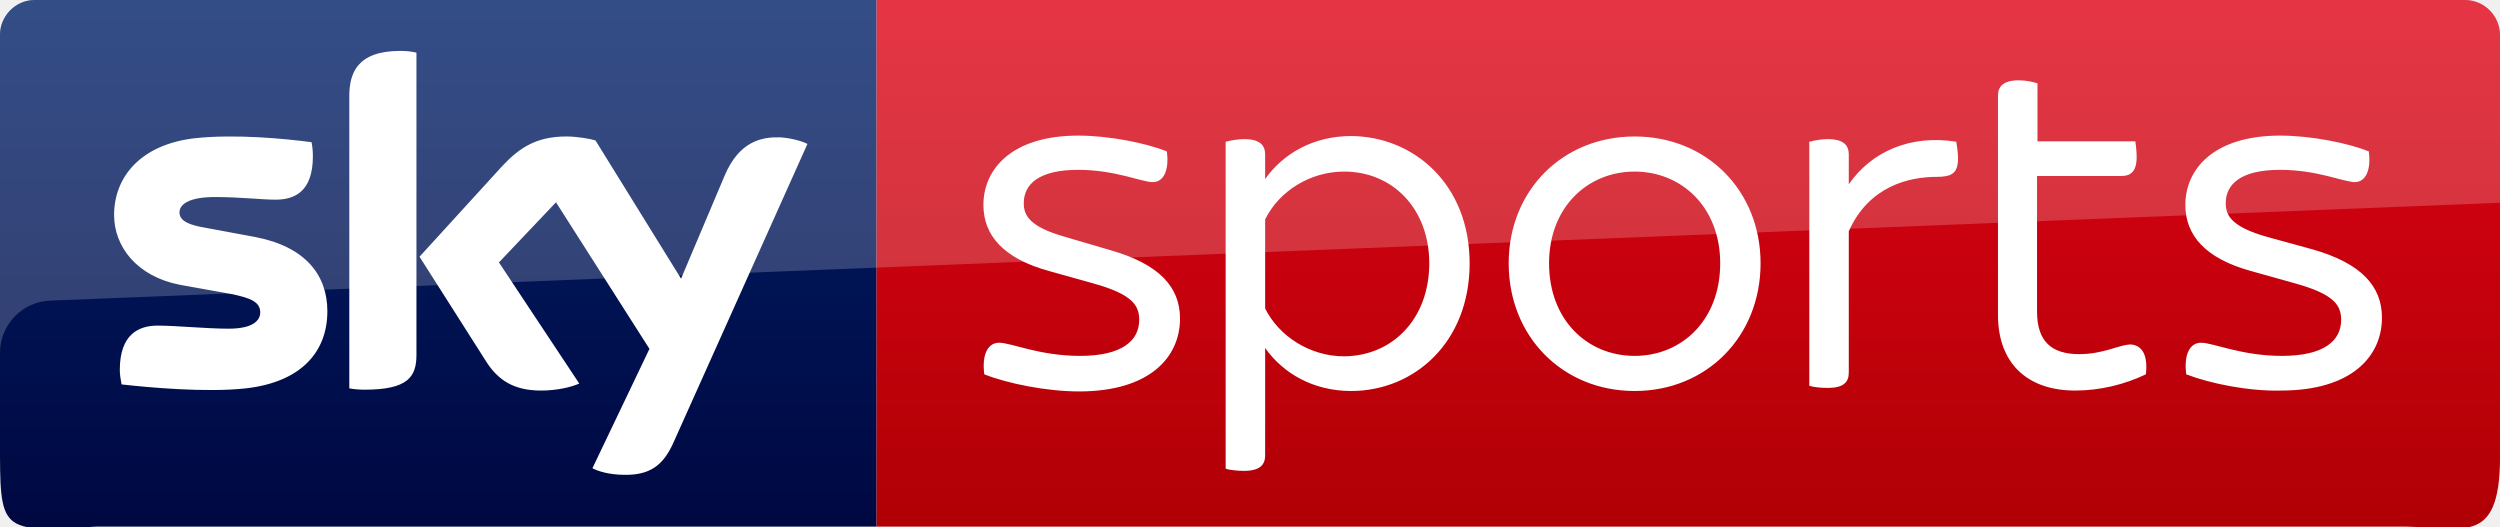
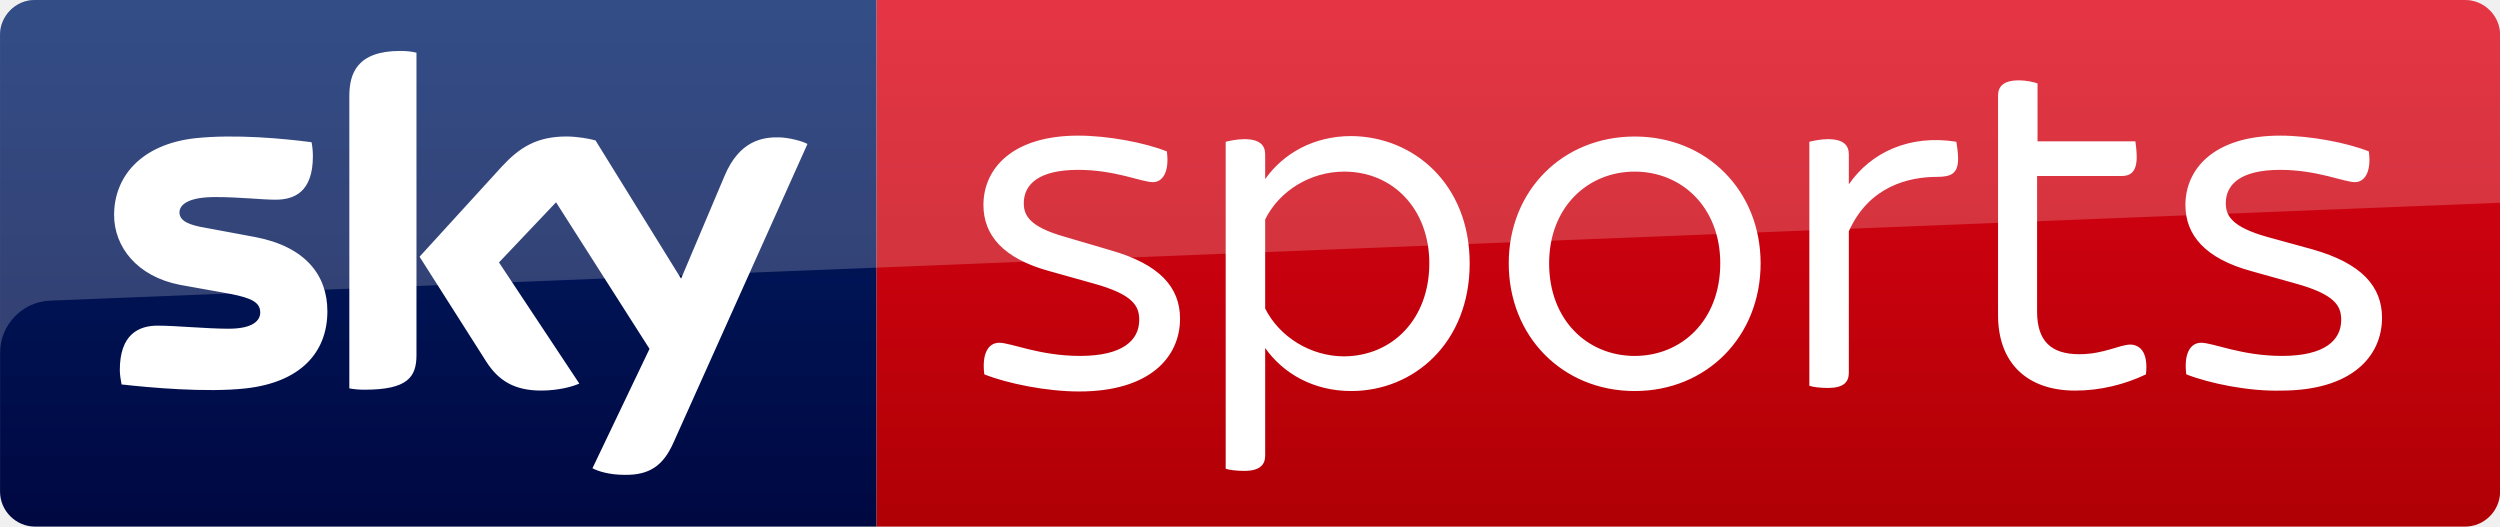
- <svg xmlns="http://www.w3.org/2000/svg" id="svg20" width="569.7" height="120" version="1.1" viewBox="0 0 569.7 120">
-   <defs id="defs31" />
-   <linearGradient id="a" x1="-8600.5" x2="-8600.5" y1="-4719.1" y2="-4553.4" gradientTransform="rotate(180,-4107.9,-2290.2)" gradientUnits="userSpaceOnUse">
-     <stop id="stop2" stop-color="#a80002" offset="0" />
-     <stop id="stop4" stop-color="#ea021a" offset="1" />
-   </linearGradient>
-   <path id="path7" d="m 199.7,0 h 362 c 4.4,0 8,3.6 8,8 v 94.269 C 570.102,124.469 562.112,120.291 548.229,120 H 199.7 Z" style="fill:url(#a)" />
-   <linearGradient id="b" x1="99.851" x2="99.851" y1="138.67" y2="-27.096" gradientUnits="userSpaceOnUse">
-     <stop id="stop9" stop-color="#00043b" offset="0" />
-     <stop id="stop11" stop-color="#002672" offset="1" />
-   </linearGradient>
-   <path id="path14" d="M 199.7,120 H 21.986 C -0.327,121.333 0,121.338 0,100.142 V 7.9 C 0,3.7 3.5,0 7.9,0 h 191.8 z" style="fill:url(#b)" />
-   <path id="path16" d="m 8,0 h 553.7 c 4.4,0 8,3.6 8,8 V 46.2 L 11.5,68.5 C 5.1,68.7 0,74 0,80.4 V 8 C 0,3.6 3.6,0 8,0 Z" style="opacity:0.2;fill:#ffffff" />
-   <path id="path18" d="m 135,106.7 c 1.3,0.7 3.9,1.5 7.3,1.5 5.7,0.1 8.8,-2.1 11.1,-7.2 L 184,32.8 c -1.3,-0.7 -4.1,-1.4 -6.3,-1.5 -3.9,-0.1 -9.2,0.7 -12.6,8.8 L 155.2,63.5 135.7,32 c -1.3,-0.4 -4.3,-0.9 -6.6,-0.9 -6.8,0 -10.7,2.5 -14.7,6.8 l -18.8,20.6 15.2,23.9 c 2.8,4.4 6.5,6.6 12.5,6.6 3.9,0 7.2,-0.9 8.7,-1.6 L 113.7,59.8 126.7,46.1 148,79.5 Z M 94.9,80.9 c 0,5 -2,7.9 -11.8,7.9 -1.3,0 -2.4,-0.1 -3.5,-0.3 V 21.9 c 0,-5.1 1.7,-10.3 11.6,-10.3 1.2,0 2.5,0.1 3.7,0.4 z m -20.3,-10 c 0,9.4 -6.1,16.2 -18.6,17.6 -9,1 -22.1,-0.2 -28.3,-0.9 -0.2,-1 -0.4,-2.3 -0.4,-3.3 0,-8.2 4.4,-10.1 8.6,-10.1 4.3,0 11.1,0.7 16.2,0.7 5.6,0 7.2,-1.9 7.2,-3.7 0,-2.4 -2.2,-3.3 -6.6,-4.2 L 41,64.9 C 31.2,63 26,56.2 26,49 c 0,-8.8 6.2,-16.1 18.4,-17.5 9.2,-1 20.5,0.1 26.6,0.9 0.2,1.1 0.3,2.1 0.3,3.2 0,8.2 -4.3,9.9 -8.5,9.9 -3.2,0 -8.1,-0.6 -13.8,-0.6 -5.8,0 -8.1,1.6 -8.1,3.5 0,2 2.3,2.9 5.9,3.5 L 58.1,54 c 11.6,2.2 16.5,8.8 16.5,16.9 m 149.7,14.4 c -0.6,-4.7 0.9,-7.2 3.4,-7.2 2.7,0 9.2,3 18.4,3 9.8,0 13.5,-3.6 13.5,-8.2 0,-3.2 -1.4,-5.8 -10.4,-8.3 l -10,-2.8 c -10.7,-2.9 -15.1,-8.3 -15.1,-15.1 0,-8.2 6.5,-15.8 21.6,-15.8 6.8,0 15.2,1.6 20.2,3.6 0.6,4.6 -0.9,7 -3.2,7 -2.5,0 -8.6,-2.8 -17,-2.8 -9,0 -12.4,3.3 -12.4,7.6 0,2.8 1.3,5.4 9.5,7.7 l 10.2,3 c 11.3,3.2 15.9,8.5 15.9,15.6 0,8.8 -6.9,16.6 -23,16.6 -7.4,0 -16.3,-1.8 -21.6,-3.9 M 334.9,60 c 0,18.1 -12.7,29.1 -27,29.1 -8.6,0 -15.5,-4 -19.6,-9.8 v 24.5 c 0,2.1 -1.2,3.5 -4.8,3.5 -1.6,0 -3.4,-0.2 -4.2,-0.5 V 32.3 c 0.8,-0.2 2.6,-0.6 4.2,-0.6 3.6,0 4.8,1.4 4.8,3.5 v 5.6 c 4.1,-5.8 11,-9.8 19.6,-9.8 14.3,0.1 27,11 27,29 m -9.2,0 c 0,-12.4 -8.3,-20.9 -19.4,-20.9 -7.7,0 -14.8,4.4 -18,10.9 v 20.3 c 3.2,6.4 10.3,10.9 18,10.9 11.1,-0.1 19.4,-8.6 19.4,-21.2 m 18.1,0 c 0,-16.6 12.3,-28.9 28.7,-28.9 16.5,0 28.7,12.4 28.7,28.9 0,16.7 -12.3,29.1 -28.7,29.1 -16.4,0 -28.7,-12.4 -28.7,-29.1 m 48.2,0 c 0,-12.8 -8.8,-20.9 -19.5,-20.9 -10.7,0 -19.5,8.1 -19.5,20.9 0,13 8.8,21.1 19.5,21.1 C 383.2,81.1 392,73 392,60 m 54.2,-23.9 c 0,3.4 -1.5,4.2 -4.8,4.2 -6.4,0 -15.5,2.1 -20.1,12.4 v 32.2 c 0,2.2 -1.2,3.5 -4.8,3.5 -1.6,0 -3.4,-0.2 -4.2,-0.5 V 32.3 c 0.8,-0.2 2.6,-0.6 4.2,-0.6 3.6,0 4.8,1.4 4.8,3.5 V 42 c 5.1,-7.4 14,-11.4 24.5,-9.7 0.1,0.7 0.4,2.4 0.4,3.8 m 52,49.2 c -0.6,-4.7 0.9,-7.2 3.4,-7.2 2.7,0 9.2,3 18.4,3 9.8,0 13.5,-3.6 13.5,-8.2 0,-3.2 -1.4,-5.8 -10.4,-8.3 l -10,-2.8 C 502.4,58.9 498,53.5 498,46.7 c 0,-8.2 6.5,-15.8 21.6,-15.8 6.8,0 15.2,1.6 20.2,3.6 0.6,4.6 -0.9,7 -3.2,7 -2.4,0 -8.6,-2.8 -17,-2.8 -9,0 -12.4,3.3 -12.4,7.6 0,2.8 1.3,5.4 9.5,7.7 l 10.2,2.8 c 11.3,3.2 15.9,8.5 15.9,15.6 0,8.8 -6.9,16.6 -23,16.6 -7.3,0.2 -16.2,-1.6 -21.6,-3.7 m -9.2,0 c -4.8,2.3 -10.4,3.7 -16.1,3.7 -11,0 -17.6,-6.3 -17.6,-17.2 v -50 c 0,-2.1 1.2,-3.5 4.8,-3.5 1.6,0 3.4,0.4 4.2,0.7 v 13.2 h 22.3 c 0.1,0.7 0.3,2.2 0.3,3.6 0,3.3 -1.4,4.3 -3.4,4.3 H 464.2 V 71 c 0,6.8 3.3,9.7 9.6,9.7 5.7,0 9.1,-2.2 11.8,-2.2 2.6,0.2 3.9,2.5 3.4,6.8" style="fill:#ffffff" />
+ <svg xmlns="http://www.w3.org/2000/svg" width="150.73mm" height="31.75mm" version="1.1" viewBox="0 0 150.73 31.75">
+   <defs>
+     <linearGradient id="d" x1="-8600.5" x2="-8600.5" y1="-4719.1" y2="-4553.4" gradientTransform="matrix(-.26458 0 0 -.26458 -2513.7 -1160.6)" gradientUnits="userSpaceOnUse">
+       <stop stop-color="#a80002" offset="0" />
+       <stop stop-color="#ea021a" offset="1" />
+     </linearGradient>
+     <linearGradient id="c" x1="99.851" x2="99.851" y1="138.67" y2="-27.096" gradientTransform="matrix(.26458 0 0 .26458 -339.95 51.315)" gradientUnits="userSpaceOnUse">
+       <stop stop-color="#00043b" offset="0" />
+       <stop stop-color="#002672" offset="1" />
+     </linearGradient>
+   </defs>
+   <g transform="translate(339.95 -51.315)" stroke-width=".265">
+     <path d="m-287.11 51.315h95.779c1.164 0 2.117 0.953 2.117 2.117v27.517c0 1.164-0.953 2.117-2.117 2.117h-95.779z" fill="url(#d)" />
+     <path d="m-287.11 83.065h-50.721c-1.164 0-2.117-0.953-2.117-2.117v-27.543c0-1.111 0.926-2.09 2.09-2.09h50.747z" fill="url(#c)" />
+     <path d="m-337.83 51.315h146.5c1.164 0 2.117 0.953 2.117 2.117v10.107l-147.69 5.9c-1.693 0.053-3.043 1.455-3.043 3.148v-19.156c0-1.164 0.953-2.117 2.117-2.117z" fill="#fff" opacity=".2" />
+     <path d="m-304.23 79.547c0.344 0.185 1.032 0.397 1.931 0.397 1.508 0.026 2.328-0.556 2.937-1.905l8.096-18.045c-0.344-0.185-1.085-0.37-1.667-0.397-1.032-0.026-2.434 0.185-3.334 2.328l-2.619 6.191-5.159-8.334c-0.344-0.106-1.138-0.238-1.746-0.238-1.799 0-2.831 0.661-3.889 1.799l-4.974 5.45 4.022 6.324c0.741 1.164 1.72 1.746 3.307 1.746 1.032 0 1.905-0.238 2.302-0.423l-4.842-7.303 3.44-3.625 5.636 8.837zm-10.61-6.826c0 1.323-0.529 2.09-3.122 2.09-0.344 0-0.635-0.026-0.926-0.079v-17.621c0-1.349 0.45-2.725 3.069-2.725 0.318 0 0.661 0.026 0.979 0.106zm-5.371-2.646c0 2.487-1.614 4.286-4.921 4.657-2.381 0.265-5.847-0.053-7.488-0.238-0.053-0.265-0.106-0.609-0.106-0.873 0-2.17 1.164-2.672 2.275-2.672 1.138 0 2.937 0.185 4.286 0.185 1.482 0 1.905-0.503 1.905-0.979 0-0.635-0.582-0.873-1.746-1.111l-3.096-0.556c-2.593-0.503-3.969-2.302-3.969-4.207 0-2.328 1.64-4.26 4.868-4.63 2.434-0.265 5.424 0.026 7.038 0.238 0.053 0.291 0.079 0.556 0.079 0.847 0 2.17-1.138 2.619-2.249 2.619-0.847 0-2.143-0.159-3.651-0.159-1.535 0-2.143 0.423-2.143 0.926 0 0.529 0.609 0.767 1.561 0.926l2.99 0.556c3.069 0.582 4.366 2.328 4.366 4.471m39.608 3.81c-0.159-1.244 0.238-1.905 0.9-1.905 0.714 0 2.434 0.794 4.868 0.794 2.593 0 3.572-0.953 3.572-2.17 0-0.847-0.37-1.535-2.752-2.196l-2.646-0.741c-2.831-0.767-3.995-2.196-3.995-3.995 0-2.17 1.72-4.18 5.715-4.18 1.799 0 4.022 0.423 5.345 0.953 0.159 1.217-0.238 1.852-0.847 1.852-0.661 0-2.275-0.741-4.498-0.741-2.381 0-3.281 0.873-3.281 2.011 0 0.741 0.344 1.429 2.514 2.037l2.699 0.794c2.99 0.847 4.207 2.249 4.207 4.128 0 2.328-1.826 4.392-6.085 4.392-1.958 0-4.313-0.476-5.715-1.032m29.263-6.694c0 4.789-3.36 7.699-7.144 7.699-2.275 0-4.101-1.058-5.186-2.593v6.482c0 0.556-0.318 0.926-1.27 0.926-0.423 0-0.9-0.053-1.111-0.132v-19.711c0.212-0.053 0.688-0.159 1.111-0.159 0.953 0 1.27 0.37 1.27 0.926v1.482c1.085-1.535 2.91-2.593 5.186-2.593 3.784 0.026 7.144 2.91 7.144 7.673m-2.434 0c0-3.281-2.196-5.53-5.133-5.53-2.037 0-3.916 1.164-4.763 2.884v5.371c0.847 1.693 2.725 2.884 4.763 2.884 2.937-0.026 5.133-2.275 5.133-5.609m4.789 0c0-4.392 3.254-7.646 7.593-7.646 4.366 0 7.593 3.281 7.593 7.646 0 4.418-3.254 7.699-7.593 7.699s-7.593-3.281-7.593-7.699m12.753 0c0-3.387-2.328-5.53-5.159-5.53s-5.159 2.143-5.159 5.53c0 3.44 2.328 5.583 5.159 5.583s5.159-2.143 5.159-5.583m14.34-6.324c0 0.9-0.397 1.111-1.27 1.111-1.693 0-4.101 0.556-5.318 3.281v8.52c0 0.582-0.318 0.926-1.27 0.926-0.423 0-0.9-0.053-1.111-0.132v-14.711c0.212-0.053 0.688-0.159 1.111-0.159 0.953 0 1.27 0.37 1.27 0.926v1.799c1.349-1.958 3.704-3.016 6.482-2.567 0.026 0.185 0.106 0.635 0.106 1.005m13.758 13.018c-0.159-1.244 0.238-1.905 0.9-1.905 0.714 0 2.434 0.794 4.868 0.794 2.593 0 3.572-0.953 3.572-2.17 0-0.847-0.37-1.535-2.752-2.196l-2.646-0.741c-2.831-0.767-3.995-2.196-3.995-3.995 0-2.17 1.72-4.18 5.715-4.18 1.799 0 4.022 0.423 5.345 0.953 0.159 1.217-0.238 1.852-0.847 1.852-0.635 0-2.275-0.741-4.498-0.741-2.381 0-3.281 0.873-3.281 2.011 0 0.741 0.344 1.429 2.514 2.037l2.699 0.741c2.99 0.847 4.207 2.249 4.207 4.128 0 2.328-1.826 4.392-6.085 4.392-1.931 0.053-4.286-0.423-5.715-0.979m-2.434 0c-1.27 0.609-2.752 0.979-4.26 0.979-2.91 0-4.657-1.667-4.657-4.551v-13.229c0-0.556 0.318-0.926 1.27-0.926 0.423 0 0.9 0.106 1.111 0.185v3.493h5.9c0.026 0.185 0.079 0.582 0.079 0.953 0 0.873-0.37 1.138-0.9 1.138h-5.106v8.176c0 1.799 0.873 2.567 2.54 2.567 1.508 0 2.408-0.582 3.122-0.582 0.688 0.053 1.032 0.661 0.9 1.799" fill="#fff" />
+   </g>
</svg>
